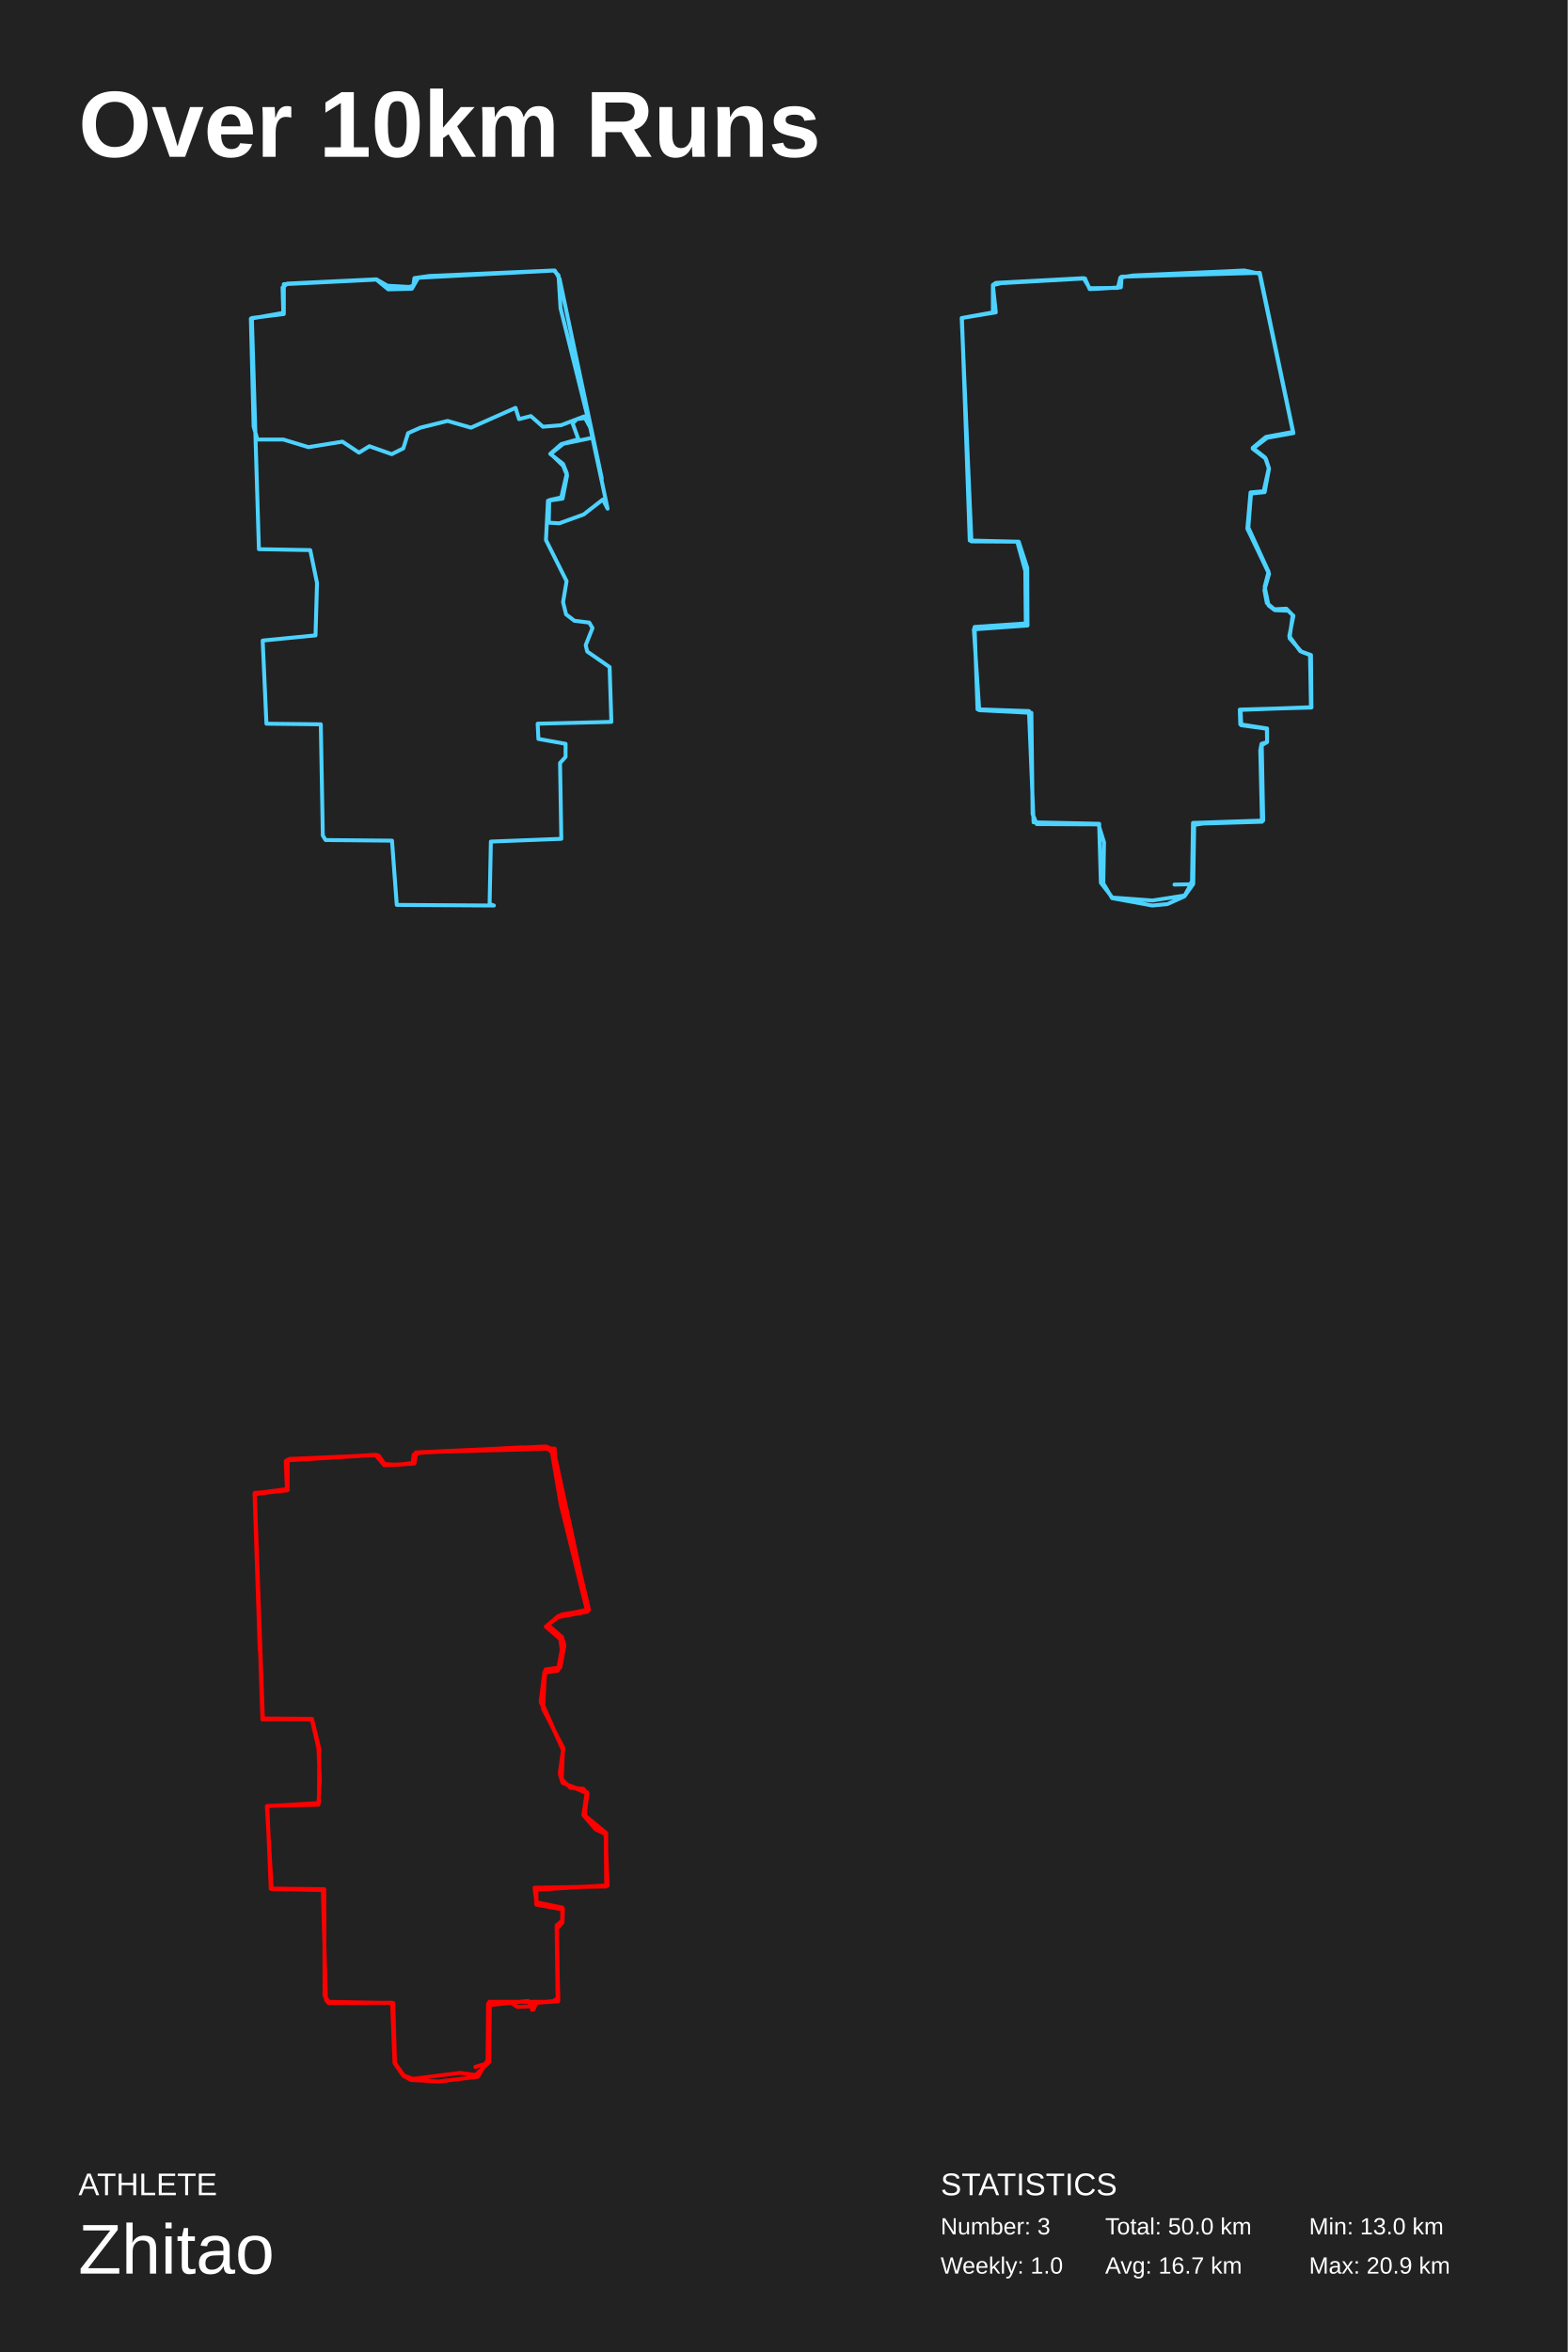
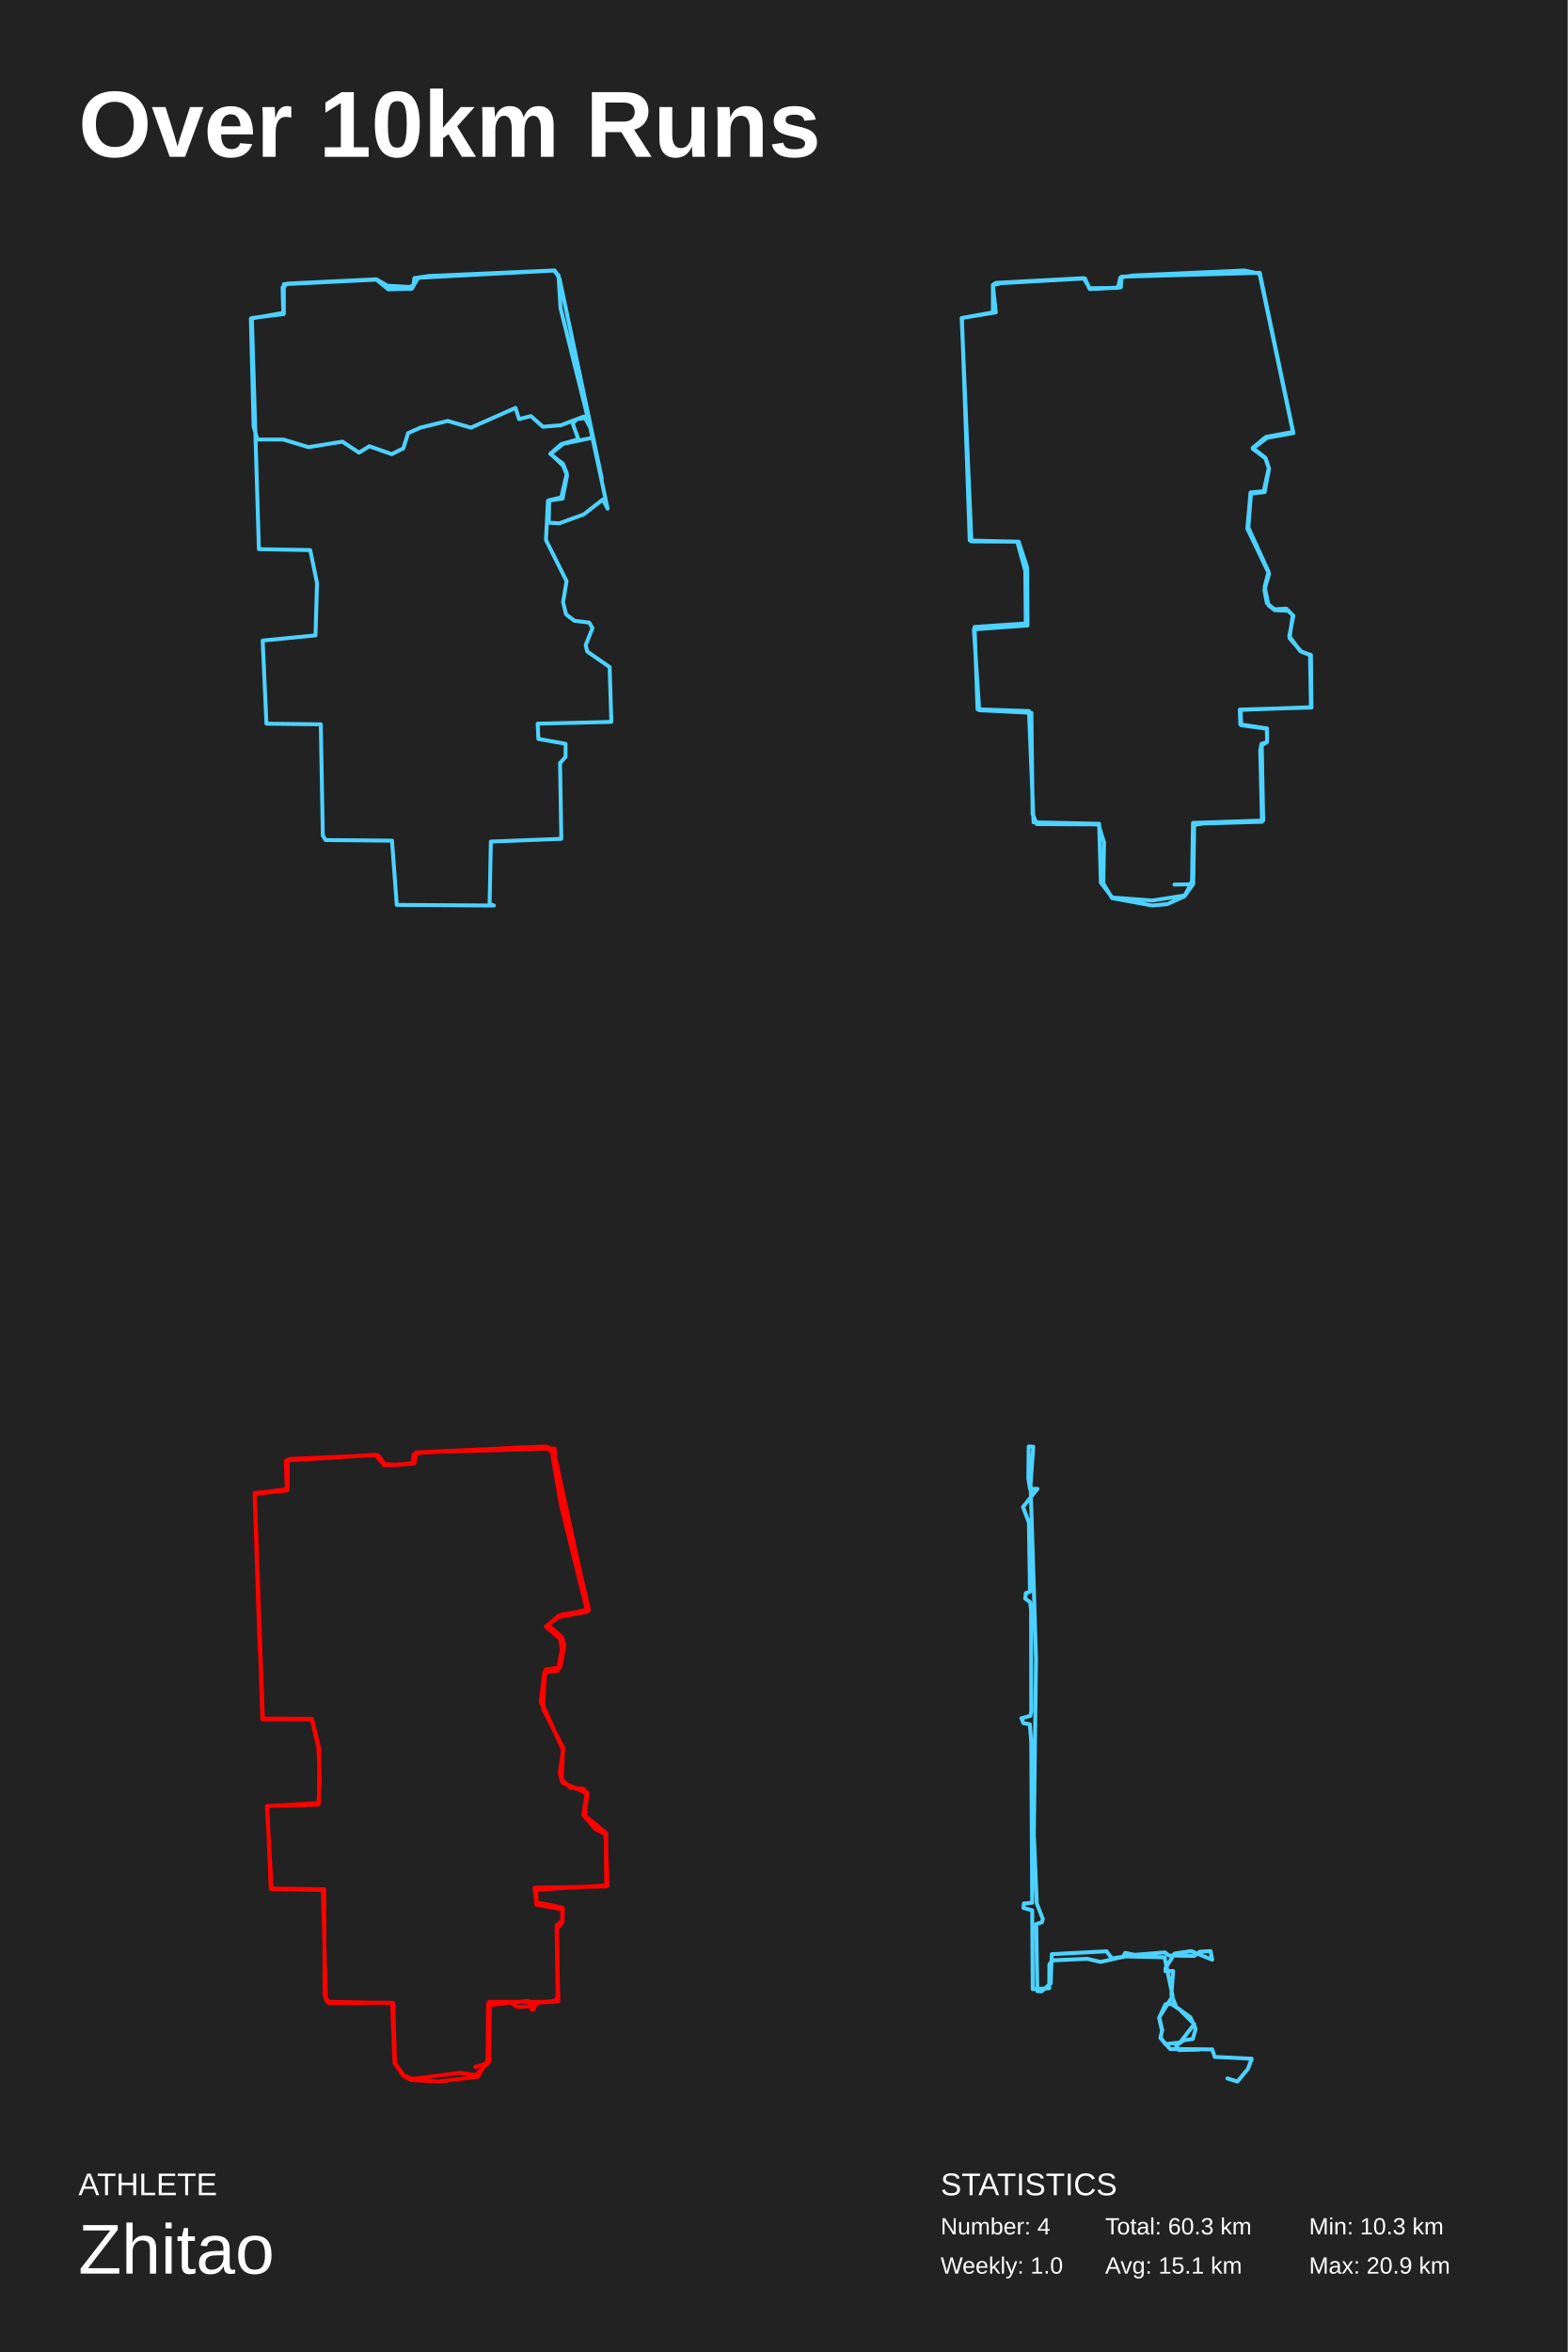
<svg xmlns="http://www.w3.org/2000/svg" baseProfile="full" height="300mm" version="1.1" viewBox="0,0,200,300" width="200mm">
  <defs />
  <rect fill="#222222" height="300" width="200" x="0" y="0" />
  <text fill="#FFFFFF" style="font-size:12px; font-family:Arial; font-weight:bold;" x="10" y="20">Over 10km Runs</text>
  <text fill="#FFFFFF" style="font-size:4px; font-family:Arial" x="10" y="280">ATHLETE</text>
  <text fill="#FFFFFF" style="font-size:9px; font-family:Arial" x="10" y="290">Zhitao</text>
  <text fill="#FFFFFF" style="font-size:4px; font-family:Arial" x="120" y="280">STATISTICS</text>
-   <text fill="#FFFFFF" style="font-size:3px; font-family:Arial" x="120" y="285">Number: 3</text>
+   <text fill="#FFFFFF" style="font-size:3px; font-family:Arial" x="120" y="285">Number: 4</text>
  <text fill="#FFFFFF" style="font-size:3px; font-family:Arial" x="120" y="290">Weekly: 1.0</text>
-   <text fill="#FFFFFF" style="font-size:3px; font-family:Arial" x="141" y="285">Total: 50.0 km</text>
-   <text fill="#FFFFFF" style="font-size:3px; font-family:Arial" x="141" y="290">Avg: 16.7 km</text>
-   <text fill="#FFFFFF" style="font-size:3px; font-family:Arial" x="167" y="285">Min: 13.0 km</text>
+   <text fill="#FFFFFF" style="font-size:3px; font-family:Arial" x="141" y="285">Total: 60.3 km</text>
+   <text fill="#FFFFFF" style="font-size:3px; font-family:Arial" x="141" y="290">Avg: 15.1 km</text>
+   <text fill="#FFFFFF" style="font-size:3px; font-family:Arial" x="167" y="285">Min: 10.3 km</text>
  <text fill="#FFFFFF" style="font-size:3px; font-family:Arial" x="167" y="290">Max: 20.9 km</text>
  <polyline fill="none" points="76.777,61.036 71.385,35.549 70.775,34.5 53.347,35.432 52.545,36.831 49.528,36.909 48.019,35.666 36.208,36.248 36.208,40.056 32.132,40.561 33.031,70.049 39.578,70.166 40.445,74.362 40.252,81.043 33.512,81.704 33.993,92.309 40.926,92.387 41.183,106.566 41.536,107.148 50.009,107.226 50.619,115.422 63.008,115.5 62.462,115.306 62.623,107.343 71.609,106.993 71.449,97.32 72.155,96.544 72.155,94.873 68.689,94.252 68.592,92.309 77.996,92.076 77.772,85.084 74.915,83.102 74.723,82.287 75.589,80.111 75.172,79.412 73.278,79.179 72.219,78.363 71.834,76.809 72.283,74.128 69.652,68.884 69.908,63.872 71.77,63.6 72.348,60.648 71.834,59.404 70.261,57.889 71.866,56.607 75.621,55.83 71.513,39.318 71.256,35.122 70.647,34.5 54.791,35.199 52.866,35.471 52.737,36.443 52.192,36.598 49.431,36.443 48.019,35.627 36.657,36.171 36.048,36.676 36.144,39.901 32.004,40.639 32.357,54.393 32.838,56.063 36.144,56.063 39.353,57.034 43.686,56.335 45.805,57.734 47.121,56.918 49.977,57.928 51.453,57.19 52.063,55.247 53.636,54.548 57.102,53.693 60.087,54.548 65.768,52.023 66.217,53.46 67.726,53.072 69.266,54.431 71.577,54.237 74.53,53.11 75.332,54.587 77.515,64.882 76.905,63.717 74.466,65.62 71.353,66.747 70.005,66.669 70.069,63.794 71.609,63.445 72.316,60.376 71.834,59.171 70.197,57.889 71.609,56.646 73.792,56.024 73.054,54.004 73.599,53.46 74.819,53.305 75.14,53.771 76.745,61.269" stroke="#4dd2ff" stroke-linecap="round" stroke-linejoin="round" stroke-width="0.5" />
  <polyline fill="none" points="149.835,112.828 151.857,112.79 152.074,112.376 152.199,104.962 161.155,104.661 160.968,95.064 161.652,94.65 161.652,92.918 158.232,92.392 158.169,90.51 167.312,90.246 167.249,83.547 165.881,83.057 164.482,81.138 165.011,78.541 164.326,77.901 162.616,77.826 161.839,77.223 161.341,74.852 161.839,72.932 159.258,67.286 159.6,62.958 161.341,62.77 161.901,59.758 161.497,58.516 159.817,57.236 161.652,55.844 165.011,55.241 160.719,34.801 143.088,35.291 142.994,36.646 140.102,36.834 139.014,36.872 138.423,35.516 127.695,36.119 126.669,36.382 127.042,39.845 122.688,40.561 123.932,69.056 129.965,69.093 131.053,72.443 131.084,79.783 124.243,80.272 124.927,90.585 131.582,90.924 131.737,103.833 132.266,105.113 140.133,105.15 140.849,107.446 140.755,112.677 141.875,114.559 147.006,115.5 148.934,115.312 151.11,114.333 152.23,112.753 152.354,105.075 160.999,104.812 160.781,95.704 160.937,94.876 161.652,94.65 161.621,92.956 158.356,92.504 158.263,90.547 167.249,90.209 167.125,83.547 166.037,83.133 164.513,81.401 164.917,78.465 164.109,77.637 162.585,77.713 161.621,76.922 161.31,75.266 161.901,73.196 159.133,67.437 159.538,62.807 161.217,62.657 161.87,59.721 161.403,58.366 159.817,57.123 161.497,55.731 164.948,55.091 160.688,34.914 158.76,34.5 144.549,35.14 142.932,35.403 142.621,36.721 139.014,36.759 138.237,35.479 127.042,36.081 126.669,36.345 126.669,39.845 122.719,40.561 123.715,68.943 129.778,69.093 130.805,72.82 130.867,79.519 124.336,79.971 124.71,90.472 131.271,90.698 131.862,104.887 140.227,105.075 140.444,112.602 141.906,114.484 147.037,114.86 151.142,114.22 152.168,112.339 152.292,105.226 154.22,104.925" stroke="#4dd2ff" stroke-linecap="round" stroke-linejoin="round" stroke-width="0.5" />
  <polyline fill="none" points="60.639,263.642 62.237,263.149 62.425,255.338 70.445,255.338 71.135,254.883 71.009,245.593 71.73,244.949 71.73,243.318 68.44,242.636 68.19,240.777 77.338,240.626 77.338,233.8 74.612,231.563 74.894,228.605 71.824,227.43 71.417,226.14 71.824,223.258 69.223,217.342 69.599,212.943 71.479,212.678 72.012,209.872 71.698,208.81 69.913,207.255 71.667,205.928 75.145,205.359 70.978,187.61 70.759,184.765 53.12,185.259 52.87,186.662 50.52,186.851 49.016,186.889 48.17,185.6 36.892,186.093 36.453,186.358 36.61,190.113 32.506,190.416 33.539,219.201 39.805,219.238 40.745,223.069 40.683,229.97 34.041,230.387 34.667,240.891 41.372,240.967 41.403,254.542 41.936,255.338 50.175,255.49 50.395,263.149 51.522,264.742 52.682,265.159 58.697,264.4 60.671,264.666 62.425,262.997 62.488,255.755 67.375,255.224 68.064,256.324 68.409,255.452 71.229,255.187 71.009,246.048 71.761,245.214 71.824,243.508 68.44,242.825 68.44,241.043 77.526,240.474 77.244,233.876 75.865,233.193 74.549,231.601 74.957,228.795 74.393,228.15 72.764,228.036 71.667,226.937 71.824,223.182 68.973,217.077 69.443,213.361 71.166,213.095 71.667,210.44 71.479,209.075 69.631,207.482 71.041,206.307 74.925,205.586 71.542,191.896 70.414,185.259 69.85,184.728 66.498,184.614 53.653,185.296 52.776,185.524 52.619,186.7 49.016,186.889 47.888,185.562 36.704,186.245 36.704,190.075 32.506,190.568 33.477,219.314 39.774,219.314 40.62,222.955 40.808,226.974 40.62,230.198 34.103,230.349 34.542,240.929 41.184,241.081 41.591,255.111 41.904,255.49 50.019,255.452 50.332,263.149 51.46,264.78 52.431,265.31 55.971,265.5 60.984,264.893 62.206,262.77 62.268,255.566 65.119,255.414 65.997,255.983 67.845,255.907 67.876,256.362 68.127,255.49 71.197,255.262 71.072,245.859 71.761,245.138 71.792,243.546 68.409,242.939 68.346,240.967 77.338,240.512 77.275,233.952 75.991,233.345 74.424,231.525 74.831,228.719 71.761,227.392 71.417,226.254 71.886,222.993 69.286,217.987 69.537,213.133 71.354,212.83 71.949,209.796 71.667,208.81 69.85,207.331 71.229,206.117 75.051,205.283 70.633,184.917 69.662,184.5 53.058,185.259 52.744,186.586 50.739,186.851 49.047,186.738 48.358,185.714 47.638,185.6 36.547,186.283 36.672,189.923 32.474,190.492 33.132,210.478" stroke="#ff0000" stroke-linecap="round" stroke-linejoin="round" stroke-width="0.5" />
+   <polyline fill="none" points="152.99,261.432 150.42,261.489 150.046,260.924 151.004,260.246 152.172,260.076 152.546,258.777 151.868,257.308 150.069,256.009 149.439,254.427 149.672,251.404 148.691,251.432 148.691,251.037 149.859,249.172 151.962,248.862 154.648,249.963 154.438,248.862 153.06,248.946 152.359,249.483 149.112,249.427 148.621,249.031 144.743,249.342 143.552,249.088 143.271,249.596 141.846,249.794 141.169,248.89 134.184,249.257 134.043,252.986 132.875,254.003 132.338,253.975 132.198,245.415 132.922,245.189 133.039,244.765 132.268,242.788 131.894,233.945 132.174,211.597 131.474,189.332 131.824,184.528 131.24,184.5 131.193,188.541 131.404,189.897 132.361,189.897 130.516,192.214 131.263,194.22 131.404,203.036 130.866,203.206 130.796,203.912 131.404,204.336 131.544,205.268 131.567,218.265 131.45,218.858 130.306,219.169 130.563,219.791 131.38,219.932 131.567,222.221 131.684,242.703 130.633,242.788 130.563,243.353 131.684,243.664 131.754,253.72 133.856,253.607 133.88,250.556 134.23,250.048 138.716,249.85 140.398,250.246 143.552,249.54 148.574,249.653 149.602,254.596 147.897,257.308 148.271,258.946 148.06,259.879 148.668,260.726 150.537,260.528 152.359,258.184 150.467,256.291 149.439,255.613 148.691,255.641 147.873,257.393 148.247,259.031 148.037,259.935 149.275,261.348 154.648,261.404 154.975,262.364 159.694,262.59 159.204,263.89 157.872,265.5 156.587,265.105" stroke="#4dd2ff" stroke-linecap="round" stroke-linejoin="round" stroke-width="0.5" />
</svg>
